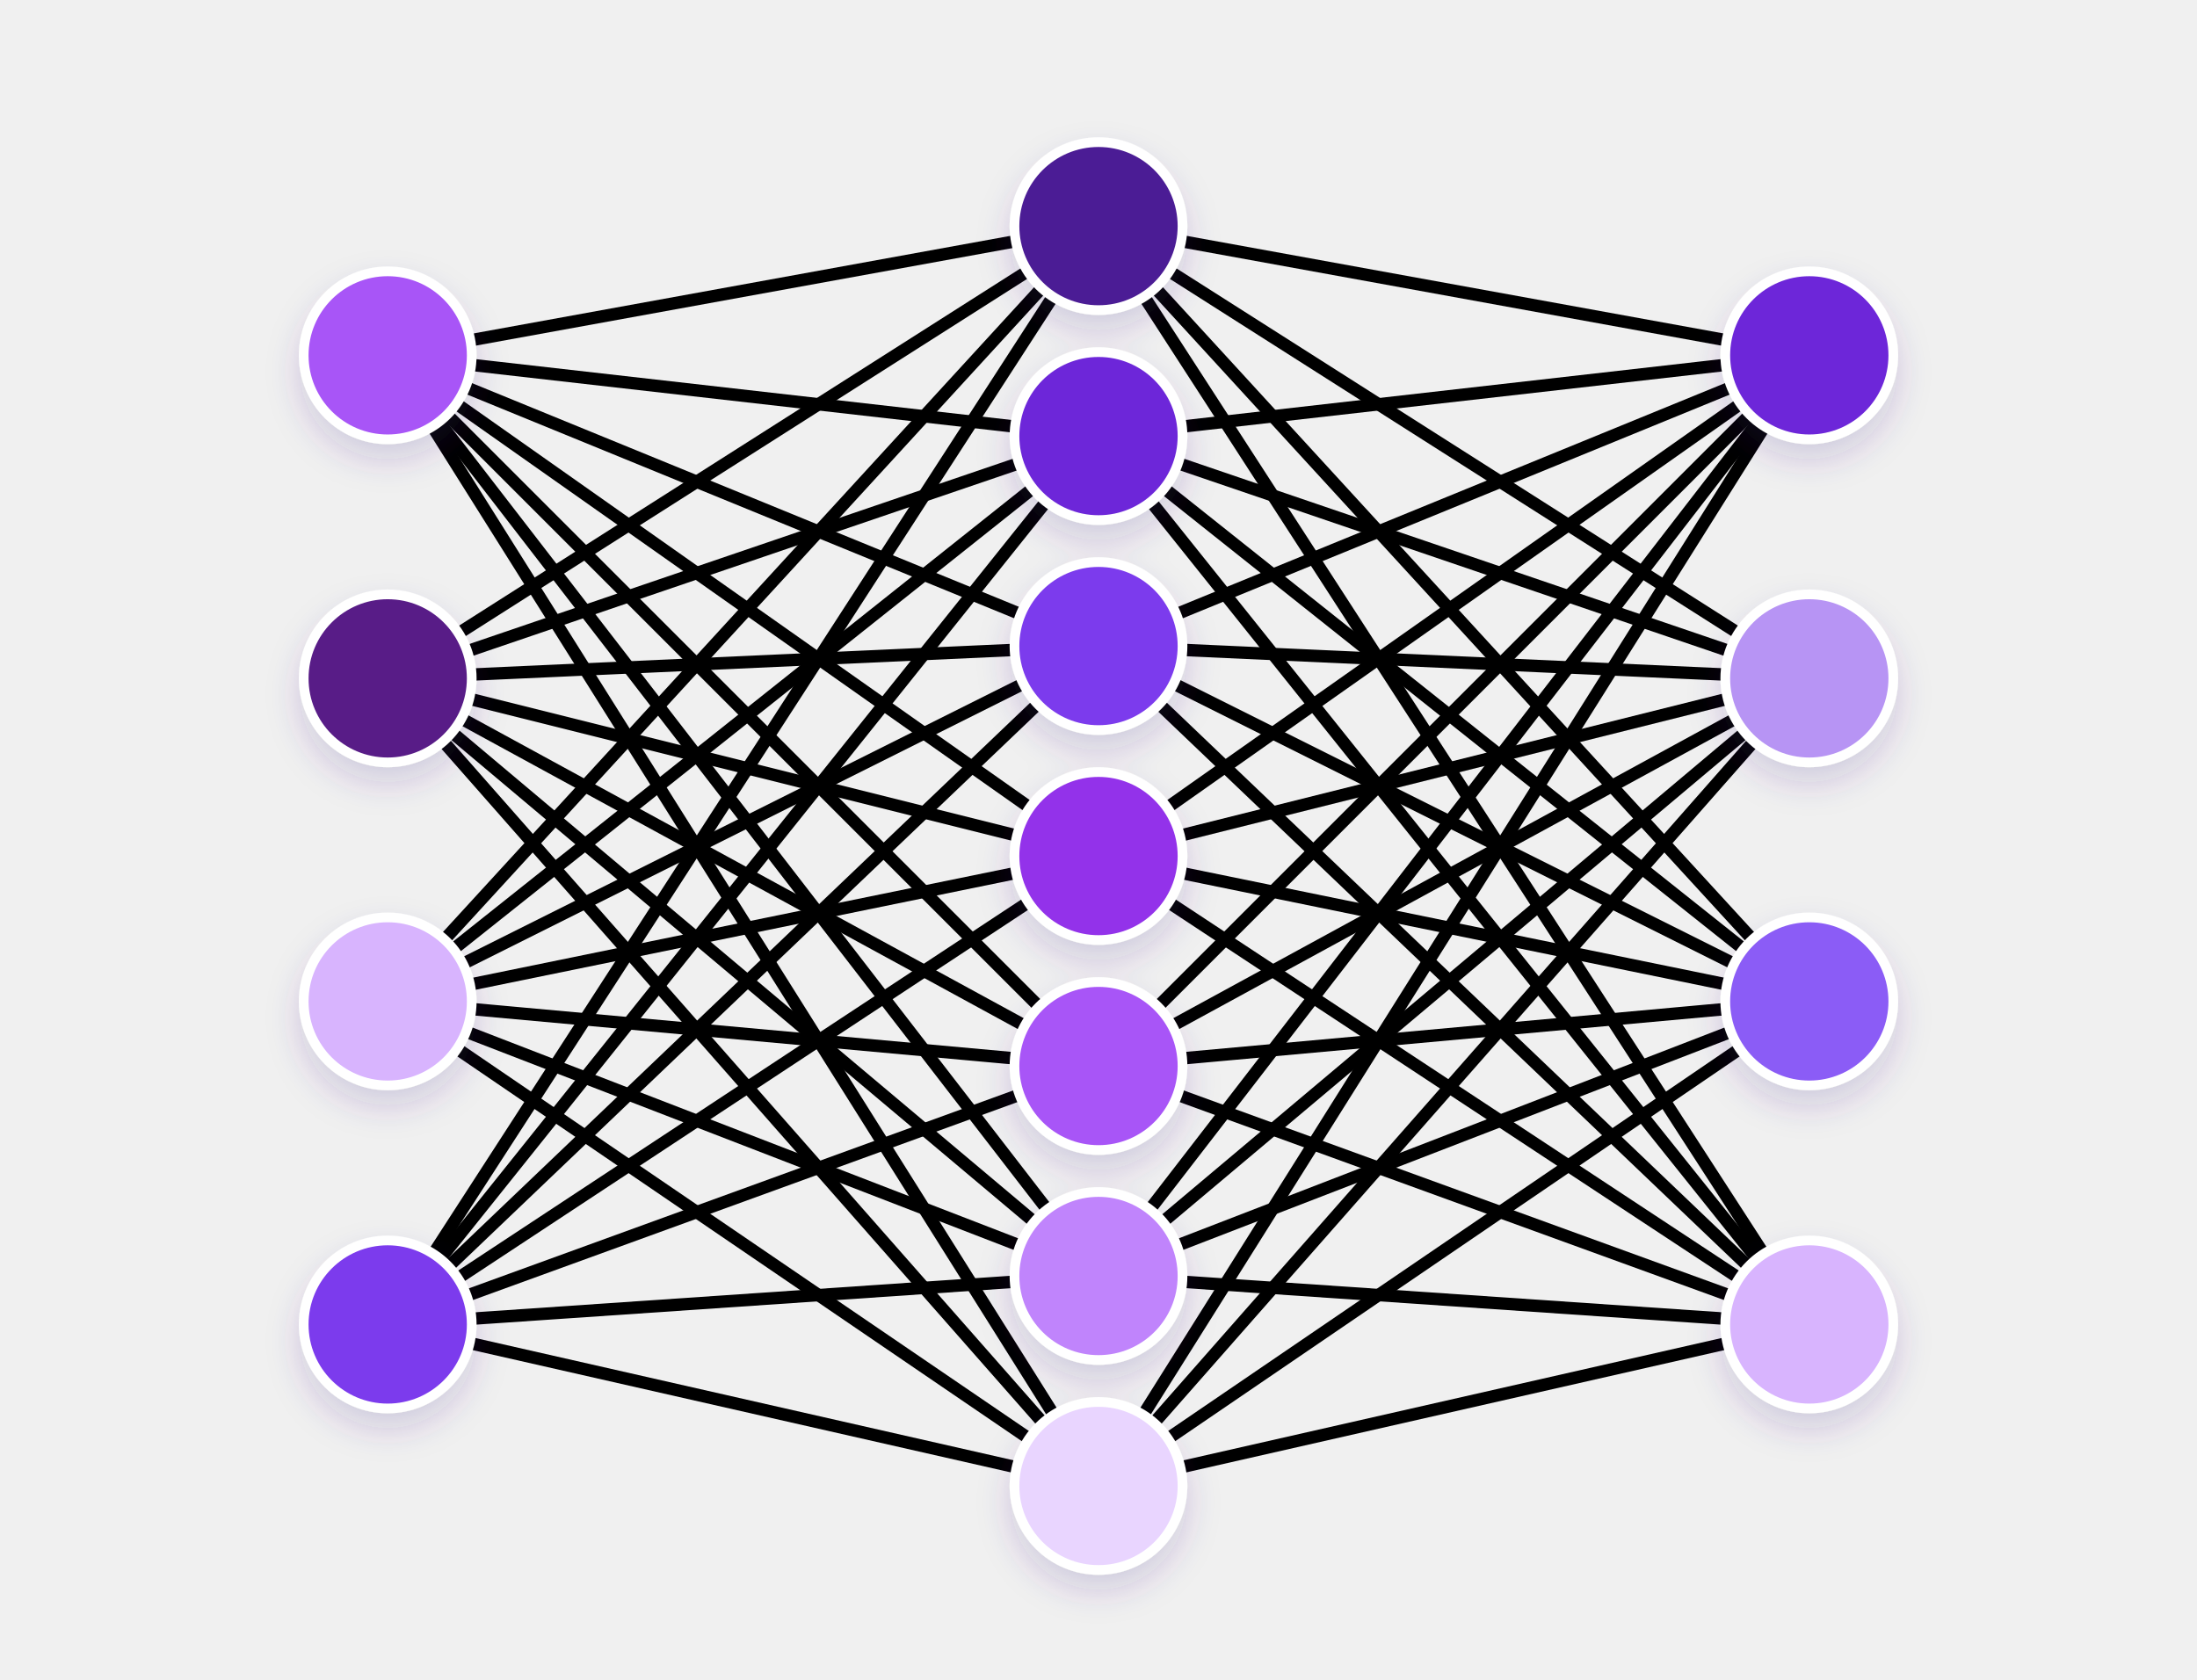
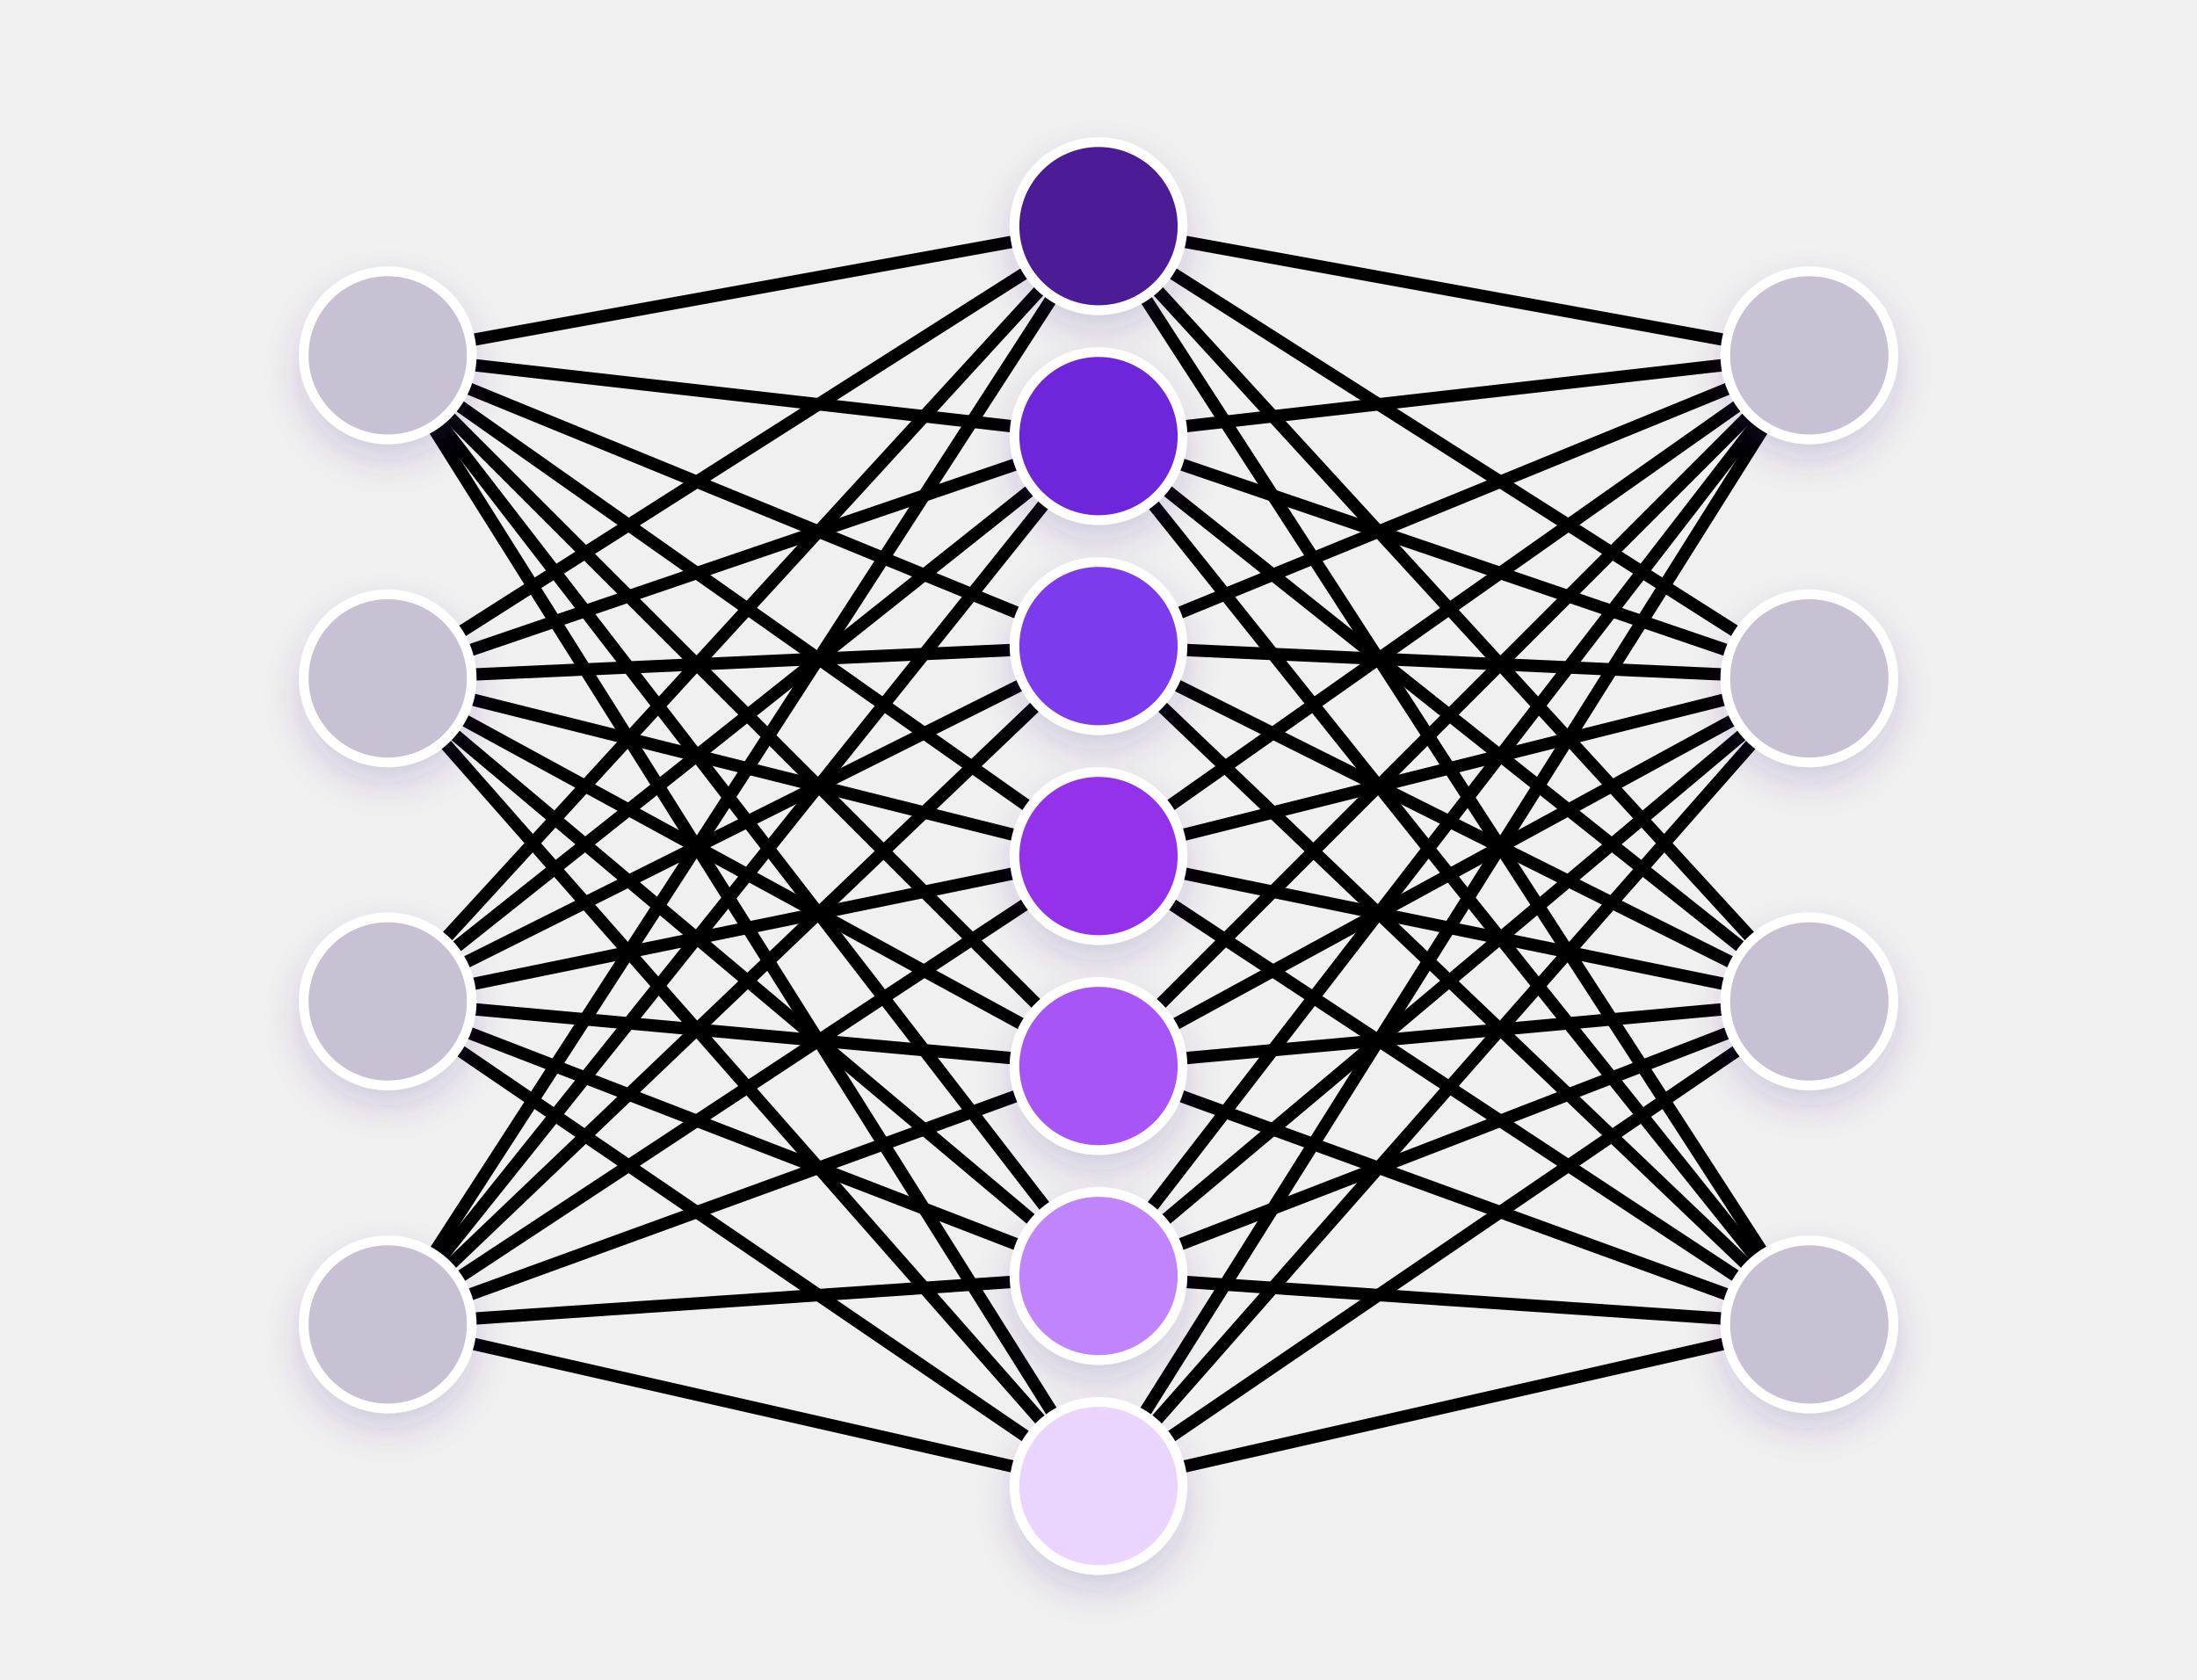
<svg xmlns="http://www.w3.org/2000/svg" width="680" height="520" viewBox="0 0 680 520">
  <defs>
    <style>
      .link { stroke: #000000; stroke-width: 3.84; stroke-opacity: 1; stroke-linecap: round; }
      .node { stroke: #ffffff; stroke-width: 3; }
    </style>
    <filter id="shadow" x="-30%" y="-30%" width="160%" height="160%">
      <feDropShadow dx="0" dy="5" stdDeviation="5" flood-color="#4c1d95" flood-opacity="0.18" />
    </filter>
  </defs>
  <line class="link" x1="120" y1="110" x2="340" y2="70" />
  <line class="link" x1="120" y1="110" x2="340" y2="135" />
  <line class="link" x1="120" y1="110" x2="340" y2="200" />
  <line class="link" x1="120" y1="110" x2="340" y2="265" />
  <line class="link" x1="120" y1="110" x2="340" y2="330" />
  <line class="link" x1="120" y1="110" x2="340" y2="395" />
  <line class="link" x1="120" y1="110" x2="340" y2="460" />
  <line class="link" x1="120" y1="210" x2="340" y2="70" />
  <line class="link" x1="120" y1="210" x2="340" y2="135" />
  <line class="link" x1="120" y1="210" x2="340" y2="200" />
  <line class="link" x1="120" y1="210" x2="340" y2="265" />
  <line class="link" x1="120" y1="210" x2="340" y2="330" />
  <line class="link" x1="120" y1="210" x2="340" y2="395" />
  <line class="link" x1="120" y1="210" x2="340" y2="460" />
  <line class="link" x1="120" y1="310" x2="340" y2="70" />
  <line class="link" x1="120" y1="310" x2="340" y2="135" />
  <line class="link" x1="120" y1="310" x2="340" y2="200" />
  <line class="link" x1="120" y1="310" x2="340" y2="265" />
  <line class="link" x1="120" y1="310" x2="340" y2="330" />
  <line class="link" x1="120" y1="310" x2="340" y2="395" />
  <line class="link" x1="120" y1="310" x2="340" y2="460" />
  <line class="link" x1="120" y1="410" x2="340" y2="70" />
  <line class="link" x1="120" y1="410" x2="340" y2="135" />
  <line class="link" x1="120" y1="410" x2="340" y2="200" />
  <line class="link" x1="120" y1="410" x2="340" y2="265" />
  <line class="link" x1="120" y1="410" x2="340" y2="330" />
  <line class="link" x1="120" y1="410" x2="340" y2="395" />
  <line class="link" x1="120" y1="410" x2="340" y2="460" />
  <line class="link" x1="340" y1="70" x2="560" y2="110" />
  <line class="link" x1="340" y1="70" x2="560" y2="210" />
  <line class="link" x1="340" y1="70" x2="560" y2="310" />
  <line class="link" x1="340" y1="70" x2="560" y2="410" />
  <line class="link" x1="340" y1="135" x2="560" y2="110" />
  <line class="link" x1="340" y1="135" x2="560" y2="210" />
  <line class="link" x1="340" y1="135" x2="560" y2="310" />
  <line class="link" x1="340" y1="135" x2="560" y2="410" />
  <line class="link" x1="340" y1="200" x2="560" y2="110" />
  <line class="link" x1="340" y1="200" x2="560" y2="210" />
  <line class="link" x1="340" y1="200" x2="560" y2="310" />
  <line class="link" x1="340" y1="200" x2="560" y2="410" />
  <line class="link" x1="340" y1="265" x2="560" y2="110" />
  <line class="link" x1="340" y1="265" x2="560" y2="210" />
  <line class="link" x1="340" y1="265" x2="560" y2="310" />
  <line class="link" x1="340" y1="265" x2="560" y2="410" />
  <line class="link" x1="340" y1="330" x2="560" y2="110" />
  <line class="link" x1="340" y1="330" x2="560" y2="210" />
  <line class="link" x1="340" y1="330" x2="560" y2="310" />
  <line class="link" x1="340" y1="330" x2="560" y2="410" />
  <line class="link" x1="340" y1="395" x2="560" y2="110" />
  <line class="link" x1="340" y1="395" x2="560" y2="210" />
  <line class="link" x1="340" y1="395" x2="560" y2="310" />
  <line class="link" x1="340" y1="395" x2="560" y2="410" />
  <line class="link" x1="340" y1="460" x2="560" y2="110" />
  <line class="link" x1="340" y1="460" x2="560" y2="210" />
  <line class="link" x1="340" y1="460" x2="560" y2="310" />
  <line class="link" x1="340" y1="460" x2="560" y2="410" />
  <g filter="url(#shadow)">
-     <circle class="node" cx="120" cy="110" r="26" fill="#a855f7" />
-     <circle class="node" cx="120" cy="210" r="26" fill="#581c87" />
-     <circle class="node" cx="120" cy="310" r="26" fill="#d8b4fe" />
-     <circle class="node" cx="120" cy="410" r="26" fill="#7c3aed" />
+     <circle class="node" cx="120" cy="110" r="26" fill="#c8c0d3" />
+     <circle class="node" cx="120" cy="210" r="26" fill="#c8c0d3" />
+     <circle class="node" cx="120" cy="310" r="26" fill="#c8c0d3" />
+     <circle class="node" cx="120" cy="410" r="26" fill="#c8c0d3" />
    <circle class="node" cx="340" cy="70" r="26" fill="#4c1d95" />
    <circle class="node" cx="340" cy="135" r="26" fill="#6d28d9" />
    <circle class="node" cx="340" cy="200" r="26" fill="#7c3aed" />
    <circle class="node" cx="340" cy="265" r="26" fill="#9333ea" />
    <circle class="node" cx="340" cy="330" r="26" fill="#a855f7" />
    <circle class="node" cx="340" cy="395" r="26" fill="#c084fc" />
    <circle class="node" cx="340" cy="460" r="26" fill="#e9d5ff" />
-     <circle class="node" cx="560" cy="110" r="26" fill="#6d28d9" />
-     <circle class="node" cx="560" cy="210" r="26" fill="#b794f4" />
-     <circle class="node" cx="560" cy="310" r="26" fill="#8b5cf6" />
-     <circle class="node" cx="560" cy="410" r="26" fill="#d8b4fe" />
+     <circle class="node" cx="560" cy="110" r="26" fill="#c8c0d3" />
+     <circle class="node" cx="560" cy="210" r="26" fill="#c8c0d3" />
+     <circle class="node" cx="560" cy="310" r="26" fill="#c8c0d3" />
+     <circle class="node" cx="560" cy="410" r="26" fill="#c8c0d3" />
  </g>
</svg>
